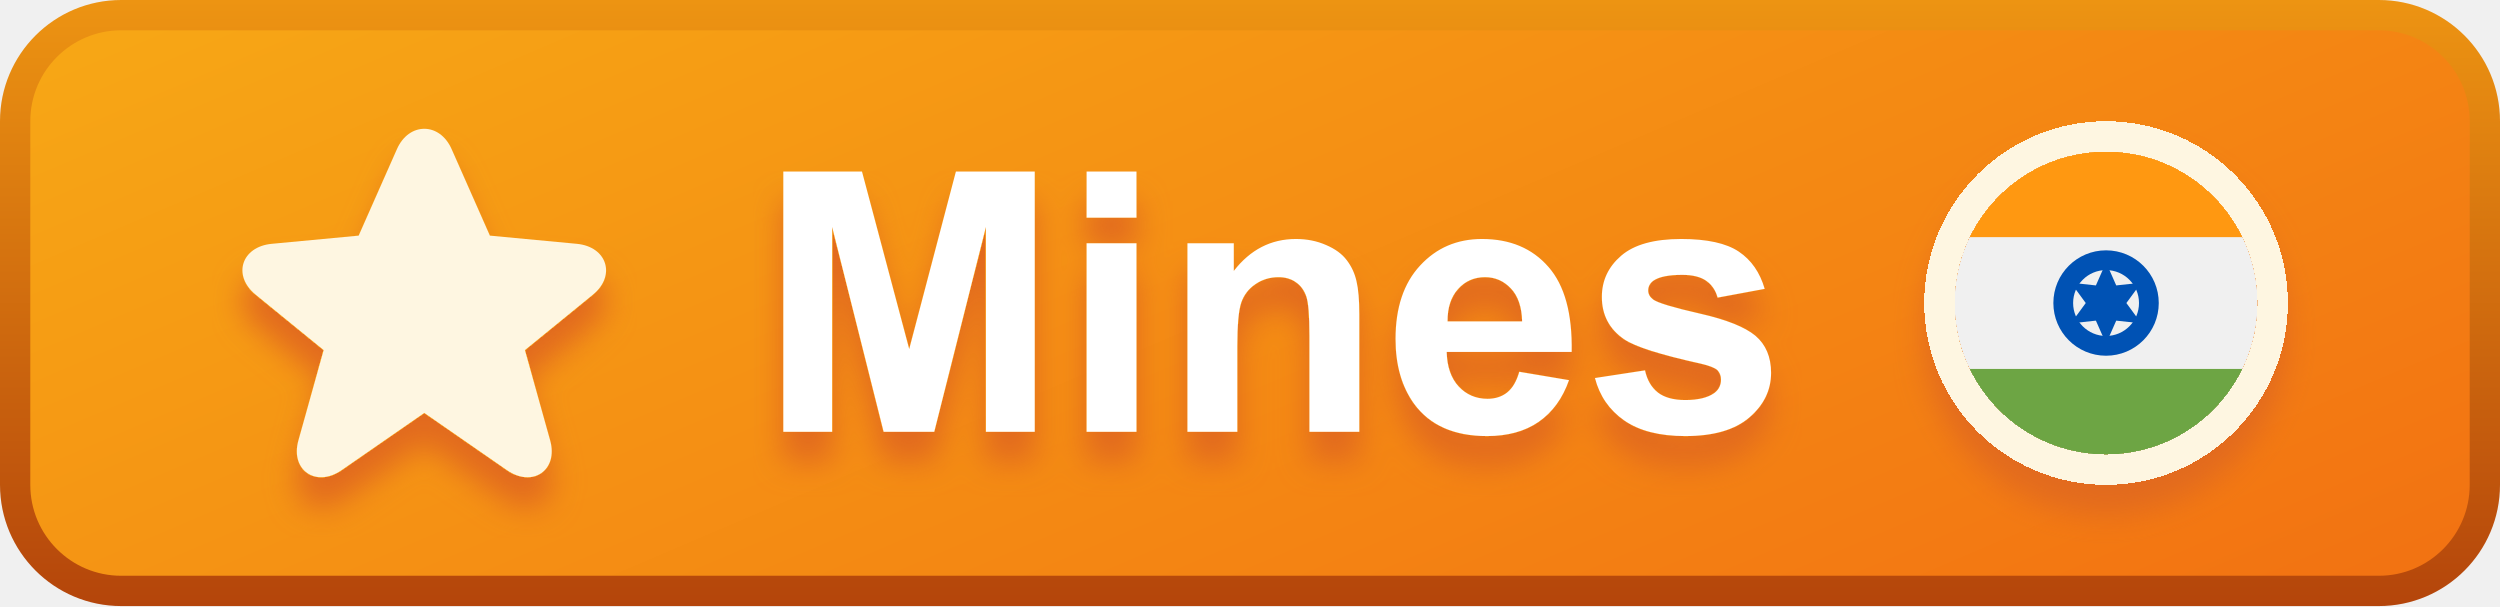
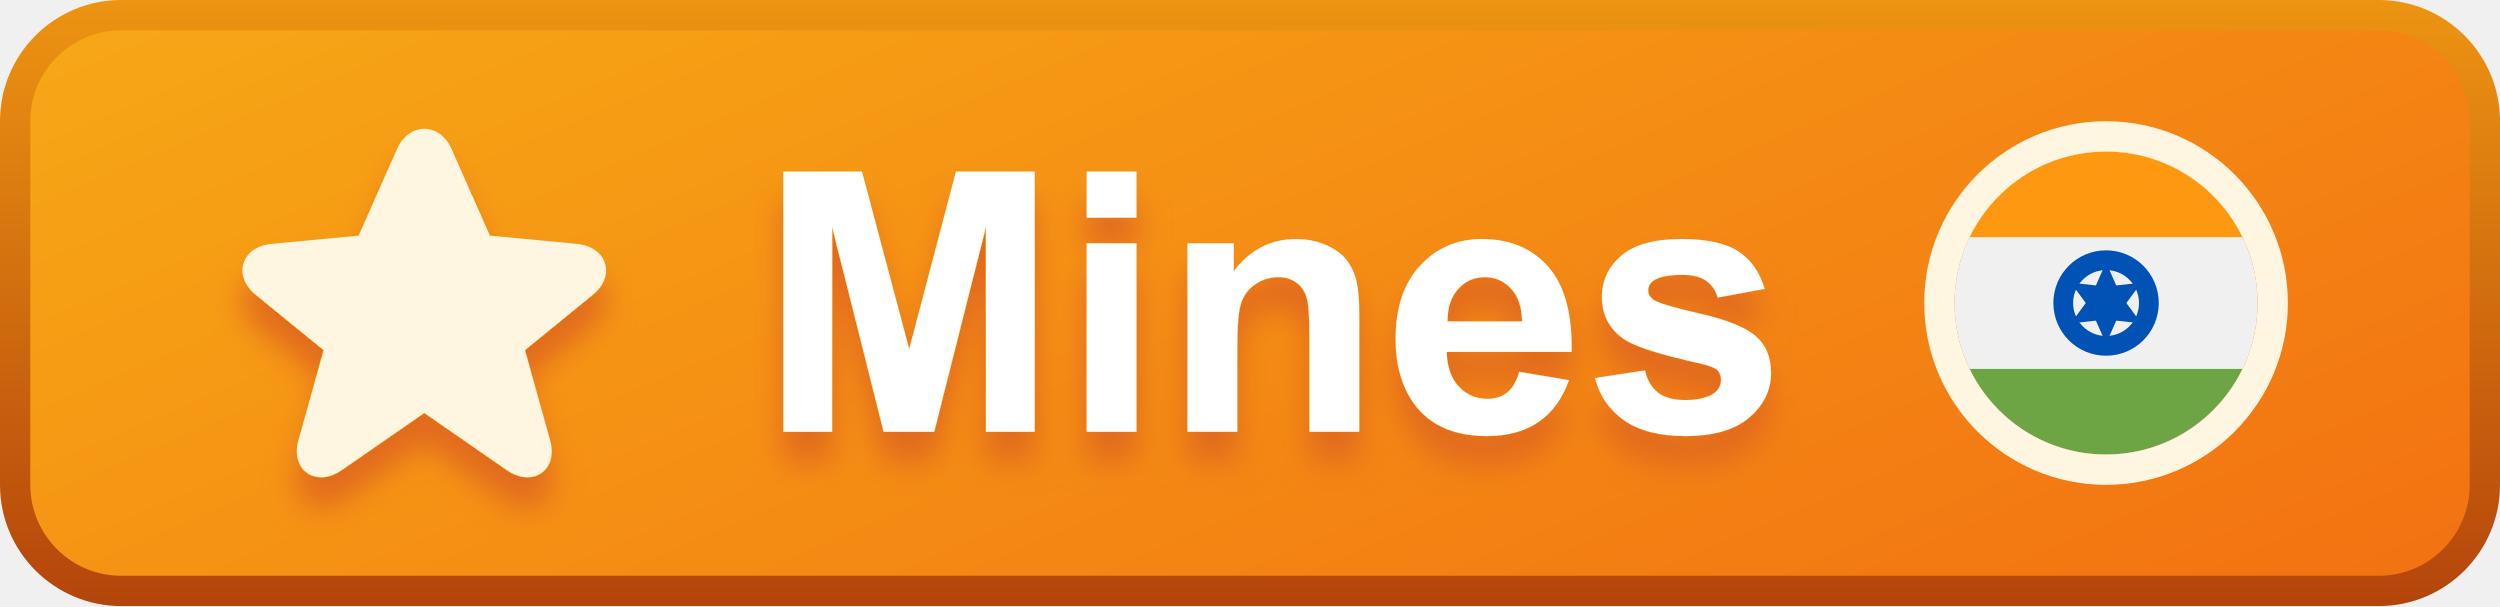
<svg xmlns="http://www.w3.org/2000/svg" width="165" height="40" viewBox="0 0 165 40" fill="none">
-   <rect x="1" y="1" width="163" height="38" rx="7" fill="url(#paint0_linear_2217_196)" />
-   <rect x="1" y="1" width="163" height="38" rx="7" stroke="url(#paint1_linear_2217_196)" stroke-width="2" />
-   <g filter="url(#filter0_d_2217_196)">
+   <rect x="1" y="1" width="163" height="38" rx="7" fill="url(#paint0_linear_2257_340)" />
+   <rect x="1" y="1" width="163" height="38" rx="7" stroke="url(#paint1_linear_2257_340)" stroke-width="2" />
+   <g filter="url(#filter0_d_2257_340)">
    <path d="M32.332 15.552L38.067 16.092C40.063 16.279 40.675 18.191 39.134 19.447L34.644 23.106L36.31 29.067C36.858 31.024 35.16 32.209 33.458 31.031L28.003 27.253L22.547 31.031C20.853 32.205 19.147 31.024 19.695 29.067L21.362 23.106L16.872 19.447C15.324 18.186 15.934 16.28 17.938 16.092L23.672 15.552L26.199 9.841C26.99 8.053 29.016 8.053 29.806 9.841L32.332 15.552Z" fill="#FEF6E1" />
  </g>
-   <g filter="url(#filter1_d_2217_196)">
+   <g filter="url(#filter1_d_2257_340)">
    <path d="M51.699 28.5V11.32H56.891L60.008 23.039L63.09 11.32H68.293V28.5H65.07V14.977L61.66 28.5H58.32L54.922 14.977V28.5H51.699ZM71.715 14.367V11.32H75.008V14.367H71.715ZM71.715 28.5V16.055H75.008V28.5H71.715ZM89.715 28.5H86.422V22.148C86.422 20.805 86.352 19.938 86.211 19.547C86.07 19.148 85.84 18.84 85.519 18.621C85.207 18.402 84.828 18.293 84.383 18.293C83.812 18.293 83.301 18.449 82.848 18.762C82.394 19.074 82.082 19.488 81.91 20.004C81.746 20.52 81.664 21.473 81.664 22.863V28.5H78.371V16.055H81.43V17.883C82.516 16.477 83.883 15.773 85.531 15.773C86.258 15.773 86.922 15.906 87.523 16.172C88.125 16.43 88.578 16.762 88.883 17.168C89.195 17.574 89.41 18.035 89.527 18.551C89.652 19.066 89.715 19.805 89.715 20.766V28.5ZM100.273 24.539L103.555 25.09C103.133 26.293 102.465 27.211 101.551 27.844C100.645 28.469 99.508 28.781 98.141 28.781C95.977 28.781 94.375 28.074 93.336 26.66C92.516 25.527 92.106 24.098 92.106 22.371C92.106 20.309 92.644 18.695 93.723 17.531C94.801 16.359 96.164 15.773 97.812 15.773C99.664 15.773 101.125 16.387 102.195 17.613C103.266 18.832 103.777 20.703 103.73 23.227H95.481C95.504 24.203 95.769 24.965 96.277 25.512C96.785 26.051 97.418 26.32 98.176 26.32C98.691 26.32 99.125 26.18 99.477 25.898C99.828 25.617 100.094 25.164 100.273 24.539ZM100.461 21.211C100.438 20.258 100.191 19.535 99.723 19.043C99.254 18.543 98.684 18.293 98.012 18.293C97.293 18.293 96.699 18.555 96.231 19.078C95.762 19.602 95.531 20.312 95.539 21.211H100.461ZM105.266 24.949L108.57 24.445C108.711 25.086 108.996 25.574 109.426 25.91C109.855 26.238 110.457 26.402 111.23 26.402C112.082 26.402 112.723 26.246 113.152 25.934C113.441 25.715 113.586 25.422 113.586 25.055C113.586 24.805 113.508 24.598 113.352 24.434C113.188 24.277 112.82 24.133 112.25 24C109.594 23.414 107.91 22.879 107.199 22.395C106.215 21.723 105.723 20.789 105.723 19.594C105.723 18.516 106.148 17.609 107 16.875C107.852 16.141 109.172 15.773 110.961 15.773C112.664 15.773 113.93 16.051 114.758 16.605C115.586 17.16 116.156 17.98 116.469 19.066L113.363 19.641C113.23 19.156 112.977 18.785 112.602 18.527C112.234 18.27 111.707 18.141 111.02 18.141C110.152 18.141 109.531 18.262 109.156 18.504C108.906 18.676 108.781 18.898 108.781 19.172C108.781 19.406 108.891 19.605 109.109 19.77C109.406 19.988 110.43 20.297 112.18 20.695C113.938 21.094 115.164 21.582 115.859 22.16C116.547 22.746 116.891 23.562 116.891 24.609C116.891 25.75 116.414 26.73 115.461 27.551C114.508 28.371 113.098 28.781 111.23 28.781C109.535 28.781 108.191 28.438 107.199 27.75C106.215 27.062 105.57 26.129 105.266 24.949Z" fill="white" />
  </g>
-   <g filter="url(#filter2_d_2217_196)">
-     <g clip-path="url(#clip0_2217_196)">
-       <g clip-path="url(#clip1_2217_196)">
-         <path d="M139 30C144.523 30 149 25.523 149 20C149 14.477 144.523 10 139 10C133.477 10 129 14.477 129 20C129 25.523 133.477 30 139 30Z" fill="#F0F0F0" />
-         <path d="M139 10C135.035 10 131.61 12.307 129.992 15.652H148.008C146.39 12.307 142.965 10 139 10Z" fill="#FF9811" />
-         <path d="M139 30C142.965 30 146.39 27.693 148.008 24.348H129.992C131.61 27.693 135.035 30 139 30Z" fill="#6DA544" />
-         <path d="M139 23.478C140.921 23.478 142.478 21.921 142.478 20C142.478 18.079 140.921 16.522 139 16.522C137.079 16.522 135.522 18.079 135.522 20C135.522 21.921 137.079 23.478 139 23.478Z" fill="#0052B4" />
-         <path d="M139 22.174C140.201 22.174 141.174 21.201 141.174 20C141.174 18.799 140.201 17.826 139 17.826C137.799 17.826 136.826 18.799 136.826 20C136.826 21.201 137.799 22.174 139 22.174Z" fill="#F0F0F0" />
-         <path d="M139 17.317L139.671 18.838L141.323 18.659L140.341 20L141.323 21.341L139.671 21.162L139 22.683L138.329 21.162L136.677 21.341L137.659 20L136.677 18.659L138.329 18.838L139 17.317Z" fill="#0052B4" />
-       </g>
+   <g clip-path="url(#clip0_2257_340)">
+     <g clip-path="url(#clip1_2257_340)">
+       <path d="M139 30C144.523 30 149 25.523 149 20C149 14.477 144.523 10 139 10C133.477 10 129 14.477 129 20C129 25.523 133.477 30 139 30Z" fill="#F0F0F0" />
+       <path d="M139 10C135.035 10 131.61 12.307 129.992 15.652H148.008C146.39 12.307 142.965 10 139 10Z" fill="#FF9811" />
+       <path d="M139 30C142.965 30 146.39 27.693 148.008 24.348H129.992C131.61 27.693 135.035 30 139 30Z" fill="#6DA544" />
+       <path d="M139 23.478C140.921 23.478 142.478 21.921 142.478 20C142.478 18.079 140.921 16.522 139 16.522C137.079 16.522 135.522 18.079 135.522 20C135.522 21.921 137.079 23.478 139 23.478Z" fill="#0052B4" />
+       <path d="M139 22.174C140.201 22.174 141.174 21.201 141.174 20C141.174 18.799 140.201 17.826 139 17.826C137.799 17.826 136.826 18.799 136.826 20C136.826 21.201 137.799 22.174 139 22.174Z" fill="#F0F0F0" />
+       <path d="M139 17.317L139.671 18.838L141.323 18.659L140.341 20L141.323 21.341L139.671 21.162L139 22.683L138.329 21.162L136.677 21.341L137.659 20L136.677 18.659L138.329 18.838L139 17.317Z" fill="#0052B4" />
    </g>
-     <rect x="128" y="9" width="22" height="22" rx="11" stroke="#FEF6E1" stroke-width="2" shape-rendering="crispEdges" />
  </g>
+   <rect x="128" y="9" width="22" height="22" rx="11" stroke="#FEF6E1" stroke-width="2" />
  <defs>
-     <filter id="filter0_d_2217_196" x="14" y="8.5" width="28" height="27" filterUnits="userSpaceOnUse" color-interpolation-filters="sRGB">
+     <filter id="filter0_d_2257_340" x="14" y="8.5" width="28" height="27" filterUnits="userSpaceOnUse" color-interpolation-filters="sRGB">
      <feFlood flood-opacity="0" result="BackgroundImageFix" />
      <feColorMatrix in="SourceAlpha" type="matrix" values="0 0 0 0 0 0 0 0 0 0 0 0 0 0 0 0 0 0 127 0" result="hardAlpha" />
      <feOffset dy="2" />
      <feGaussianBlur stdDeviation="1" />
      <feComposite in2="hardAlpha" operator="out" />
      <feColorMatrix type="matrix" values="0 0 0 0 0.886 0 0 0 0 0.416 0 0 0 0 0.118 0 0 0 1 0" />
-       <feBlend mode="normal" in2="BackgroundImageFix" result="effect1_dropShadow_2217_196" />
-       <feBlend mode="normal" in="SourceGraphic" in2="effect1_dropShadow_2217_196" result="shape" />
+       <feBlend mode="normal" in2="BackgroundImageFix" result="effect1_dropShadow_2257_340" />
+       <feBlend mode="normal" in="SourceGraphic" in2="effect1_dropShadow_2257_340" result="shape" />
    </filter>
-     <filter id="filter1_d_2217_196" x="49.699" y="11.32" width="69.191" height="21.461" filterUnits="userSpaceOnUse" color-interpolation-filters="sRGB">
+     <filter id="filter1_d_2257_340" x="49.699" y="11.32" width="69.191" height="21.461" filterUnits="userSpaceOnUse" color-interpolation-filters="sRGB">
      <feFlood flood-opacity="0" result="BackgroundImageFix" />
      <feColorMatrix in="SourceAlpha" type="matrix" values="0 0 0 0 0 0 0 0 0 0 0 0 0 0 0 0 0 0 127 0" result="hardAlpha" />
      <feOffset dy="2" />
      <feGaussianBlur stdDeviation="1" />
      <feComposite in2="hardAlpha" operator="out" />
      <feColorMatrix type="matrix" values="0 0 0 0 0.886 0 0 0 0 0.416 0 0 0 0 0.118 0 0 0 1 0" />
-       <feBlend mode="normal" in2="BackgroundImageFix" result="effect1_dropShadow_2217_196" />
-       <feBlend mode="normal" in="SourceGraphic" in2="effect1_dropShadow_2217_196" result="shape" />
+       <feBlend mode="normal" in2="BackgroundImageFix" result="effect1_dropShadow_2257_340" />
+       <feBlend mode="normal" in="SourceGraphic" in2="effect1_dropShadow_2257_340" result="shape" />
    </filter>
-     <filter id="filter2_d_2217_196" x="125" y="8" width="28" height="28" filterUnits="userSpaceOnUse" color-interpolation-filters="sRGB">
-       <feFlood flood-opacity="0" result="BackgroundImageFix" />
-       <feColorMatrix in="SourceAlpha" type="matrix" values="0 0 0 0 0 0 0 0 0 0 0 0 0 0 0 0 0 0 127 0" result="hardAlpha" />
-       <feOffset dy="2" />
-       <feGaussianBlur stdDeviation="1" />
-       <feComposite in2="hardAlpha" operator="out" />
-       <feColorMatrix type="matrix" values="0 0 0 0 0.886 0 0 0 0 0.416 0 0 0 0 0.118 0 0 0 1 0" />
-       <feBlend mode="normal" in2="BackgroundImageFix" result="effect1_dropShadow_2217_196" />
-       <feBlend mode="normal" in="SourceGraphic" in2="effect1_dropShadow_2217_196" result="shape" />
-     </filter>
-     <linearGradient id="paint0_linear_2217_196" x1="0" y1="0" x2="39.871" y2="93.41" gradientUnits="userSpaceOnUse">
+     <linearGradient id="paint0_linear_2257_340" x1="0" y1="0" x2="39.871" y2="93.41" gradientUnits="userSpaceOnUse">
      <stop stop-color="#F7A915" />
      <stop offset="1" stop-color="#F27012" />
    </linearGradient>
-     <linearGradient id="paint1_linear_2217_196" x1="82.5" y1="0" x2="82.5" y2="40" gradientUnits="userSpaceOnUse">
+     <linearGradient id="paint1_linear_2257_340" x1="82.5" y1="0" x2="82.5" y2="40" gradientUnits="userSpaceOnUse">
      <stop stop-color="#ED9412" />
      <stop offset="1" stop-color="#B4450B" />
    </linearGradient>
-     <clipPath id="clip0_2217_196">
+     <clipPath id="clip0_2257_340">
      <rect x="129" y="10" width="20" height="20" rx="10" fill="white" />
    </clipPath>
-     <clipPath id="clip1_2217_196">
+     <clipPath id="clip1_2257_340">
      <rect width="20" height="20" fill="white" transform="translate(129 10)" />
    </clipPath>
  </defs>
</svg>
